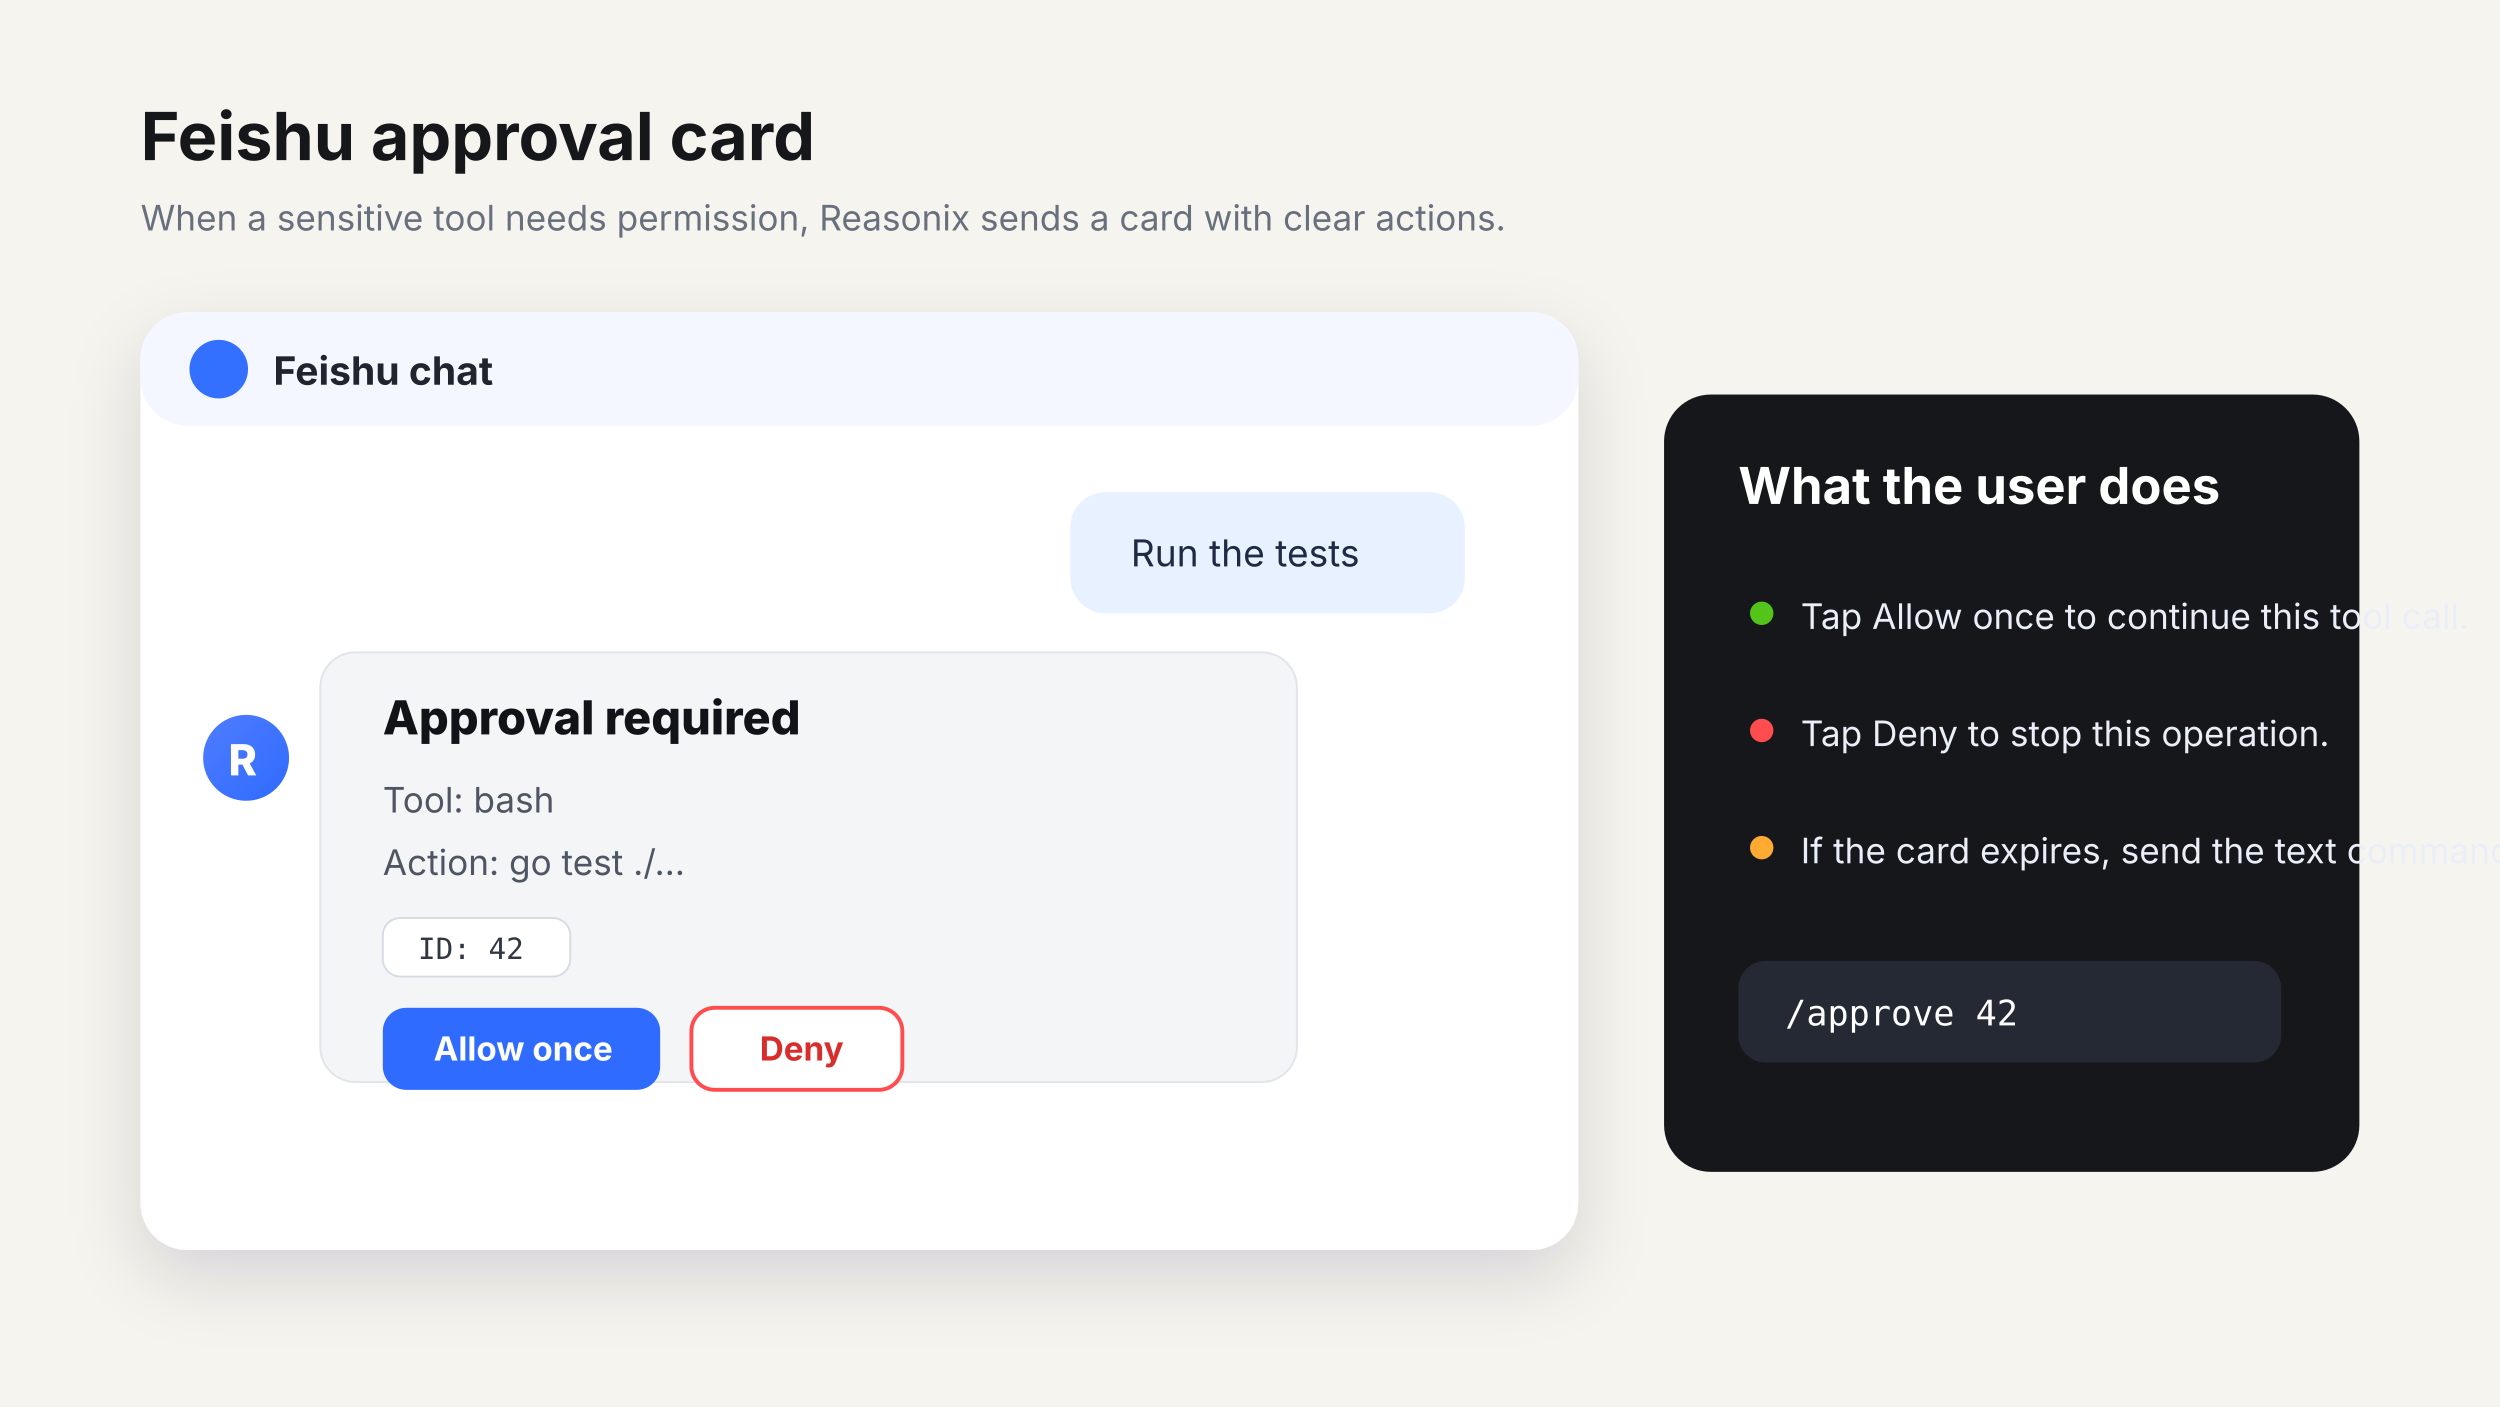
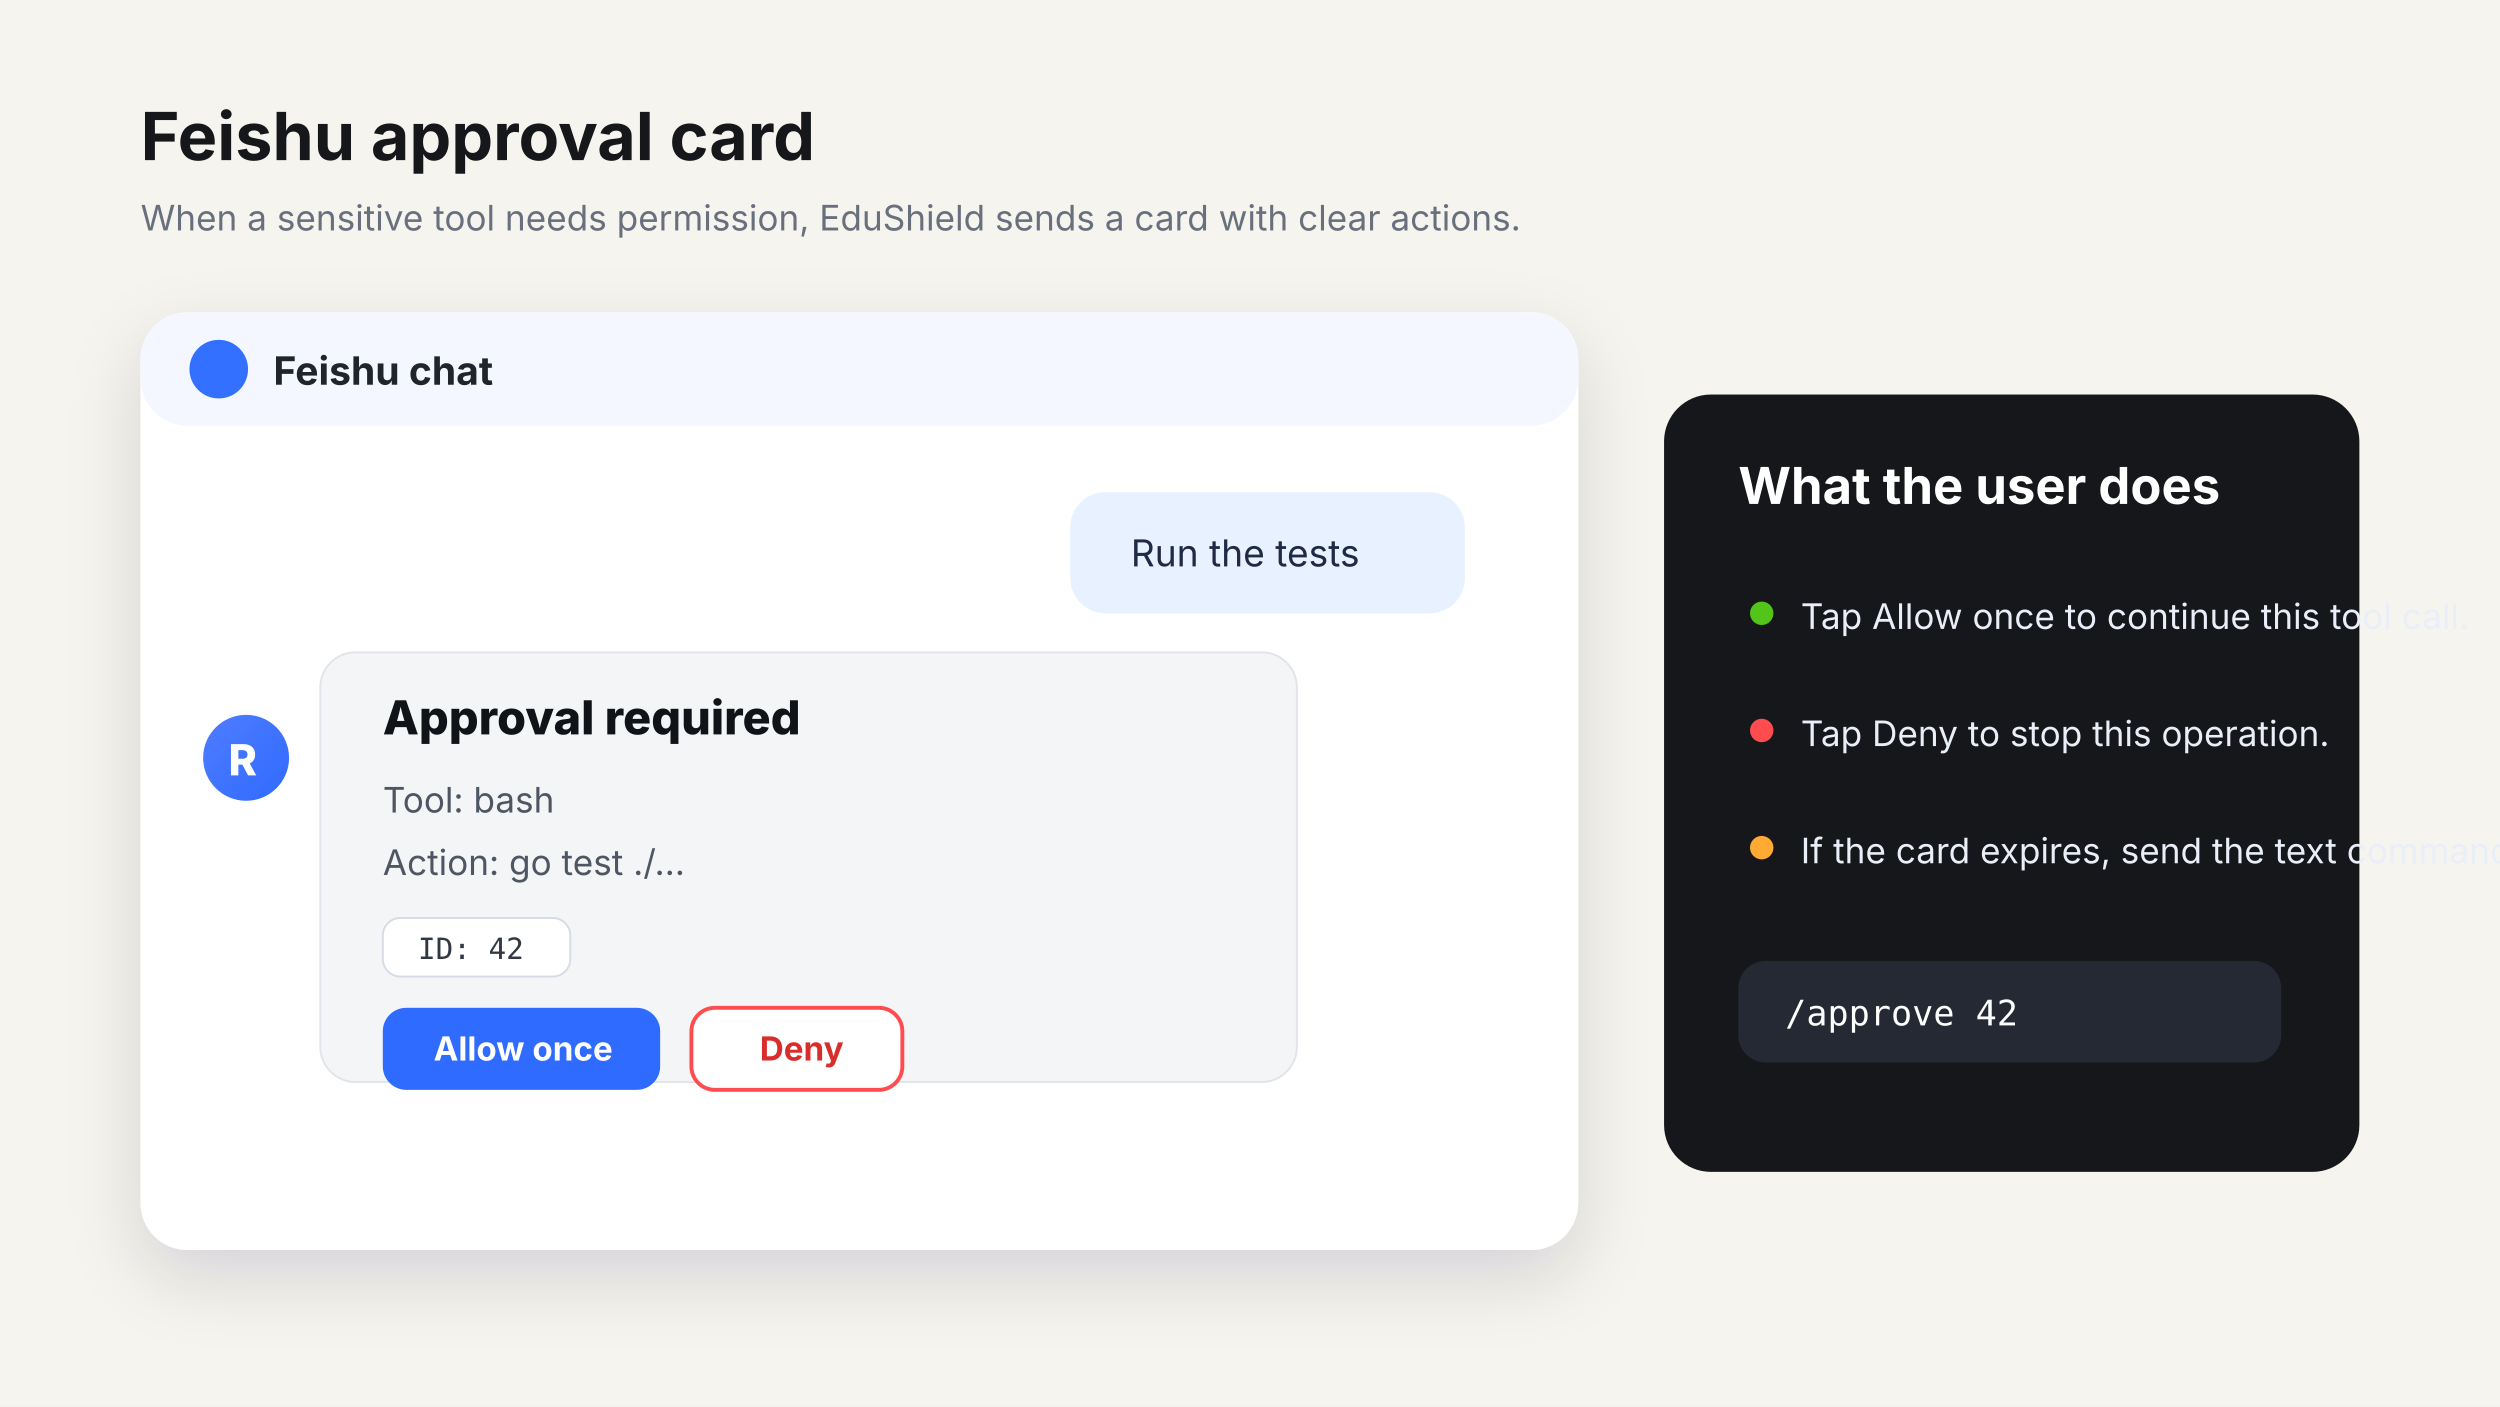
<svg xmlns="http://www.w3.org/2000/svg" width="1280" height="720" viewBox="0 0 1280 720" role="img" aria-labelledby="title desc">
  <defs>
    <filter id="shadow" x="-20%" y="-20%" width="140%" height="140%">
      <feDropShadow dx="0" dy="14" stdDeviation="18" flood-color="#111827" flood-opacity="0.14" />
    </filter>
    <linearGradient id="blue" x1="0" x2="1" y1="0" y2="1">
      <stop offset="0" stop-color="#4f7cff" />
      <stop offset="1" stop-color="#2f6bff" />
    </linearGradient>
  </defs>
  <rect width="1280" height="720" rx="0" fill="#f6f4ef" />
  <text x="72" y="82" fill="#15171a" font-family="Inter, Arial, sans-serif" font-size="34" font-weight="750">Feishu approval card</text>
-   <text x="72" y="118" fill="#69707d" font-family="Inter, Arial, sans-serif" font-size="18">When a sensitive tool needs permission, Reasonix sends a card with clear actions.</text>
+   <text x="72" y="118" fill="#69707d" font-family="Inter, Arial, sans-serif" font-size="18">When a sensitive tool needs permission, EduShield sends a card with clear actions.</text>
  <rect x="72" y="160" width="736" height="480" rx="24" fill="#ffffff" filter="url(#shadow)" />
  <rect x="72" y="160" width="736" height="58" rx="24" fill="#f4f7ff" />
  <circle cx="112" cy="189" r="15" fill="#3370ff" />
  <text x="140" y="197" fill="#20242b" font-family="Inter, Arial, sans-serif" font-size="20" font-weight="700">Feishu chat</text>
  <rect x="548" y="252" width="202" height="62" rx="18" fill="#e8f1ff" />
  <text x="579" y="290" fill="#1f2a44" font-family="Inter, Arial, sans-serif" font-size="19">Run the tests</text>
  <circle cx="126" cy="388" r="22" fill="url(#blue)" />
  <text x="117" y="397" fill="#ffffff" font-family="Inter, Arial, sans-serif" font-size="22" font-weight="760">R</text>
  <rect x="164" y="334" width="500" height="220" rx="18" fill="#f4f5f7" stroke="#e1e4ea" />
  <text x="196" y="376" fill="#101418" font-family="Inter, Arial, sans-serif" font-size="24" font-weight="760">Approval required</text>
  <text x="196" y="416" fill="#4f5663" font-family="Inter, Arial, sans-serif" font-size="18">Tool: bash</text>
  <text x="196" y="448" fill="#4f5663" font-family="Inter, Arial, sans-serif" font-size="18">Action: go test ./...</text>
  <rect x="196" y="470" width="96" height="30" rx="9" fill="#ffffff" stroke="#d7dbe3" />
  <text x="214" y="491" fill="#313844" font-family="Menlo, Consolas, monospace" font-size="15">ID: 42</text>
  <rect x="196" y="516" width="142" height="42" rx="12" fill="#2f6bff" />
  <text x="222" y="543" fill="#ffffff" font-family="Inter, Arial, sans-serif" font-size="17" font-weight="700">Allow once</text>
  <rect x="354" y="516" width="108" height="42" rx="12" fill="#ffffff" stroke="#ff4d4f" stroke-width="2" />
  <text x="389" y="543" fill="#d92d2b" font-family="Inter, Arial, sans-serif" font-size="17" font-weight="700">Deny</text>
  <rect x="852" y="202" width="356" height="398" rx="24" fill="#15171a" />
  <text x="890" y="258" fill="#ffffff" font-family="Inter, Arial, sans-serif" font-size="26" font-weight="750">What the user does</text>
  <circle cx="902" cy="314" r="6" fill="#52c41a" />
  <text x="922" y="322" fill="#e9eef8" font-family="Inter, Arial, sans-serif" font-size="18">Tap Allow once to continue this tool call.</text>
  <circle cx="902" cy="374" r="6" fill="#ff4d4f" />
  <text x="922" y="382" fill="#e9eef8" font-family="Inter, Arial, sans-serif" font-size="18">Tap Deny to stop this operation.</text>
  <circle cx="902" cy="434" r="6" fill="#ffaa33" />
  <text x="922" y="442" fill="#e9eef8" font-family="Inter, Arial, sans-serif" font-size="18">If the card expires, send the text command.</text>
  <rect x="890" y="492" width="278" height="52" rx="14" fill="#242933" />
  <text x="914" y="525" fill="#ffffff" font-family="Menlo, Consolas, monospace" font-size="18">/approve 42</text>
</svg>
